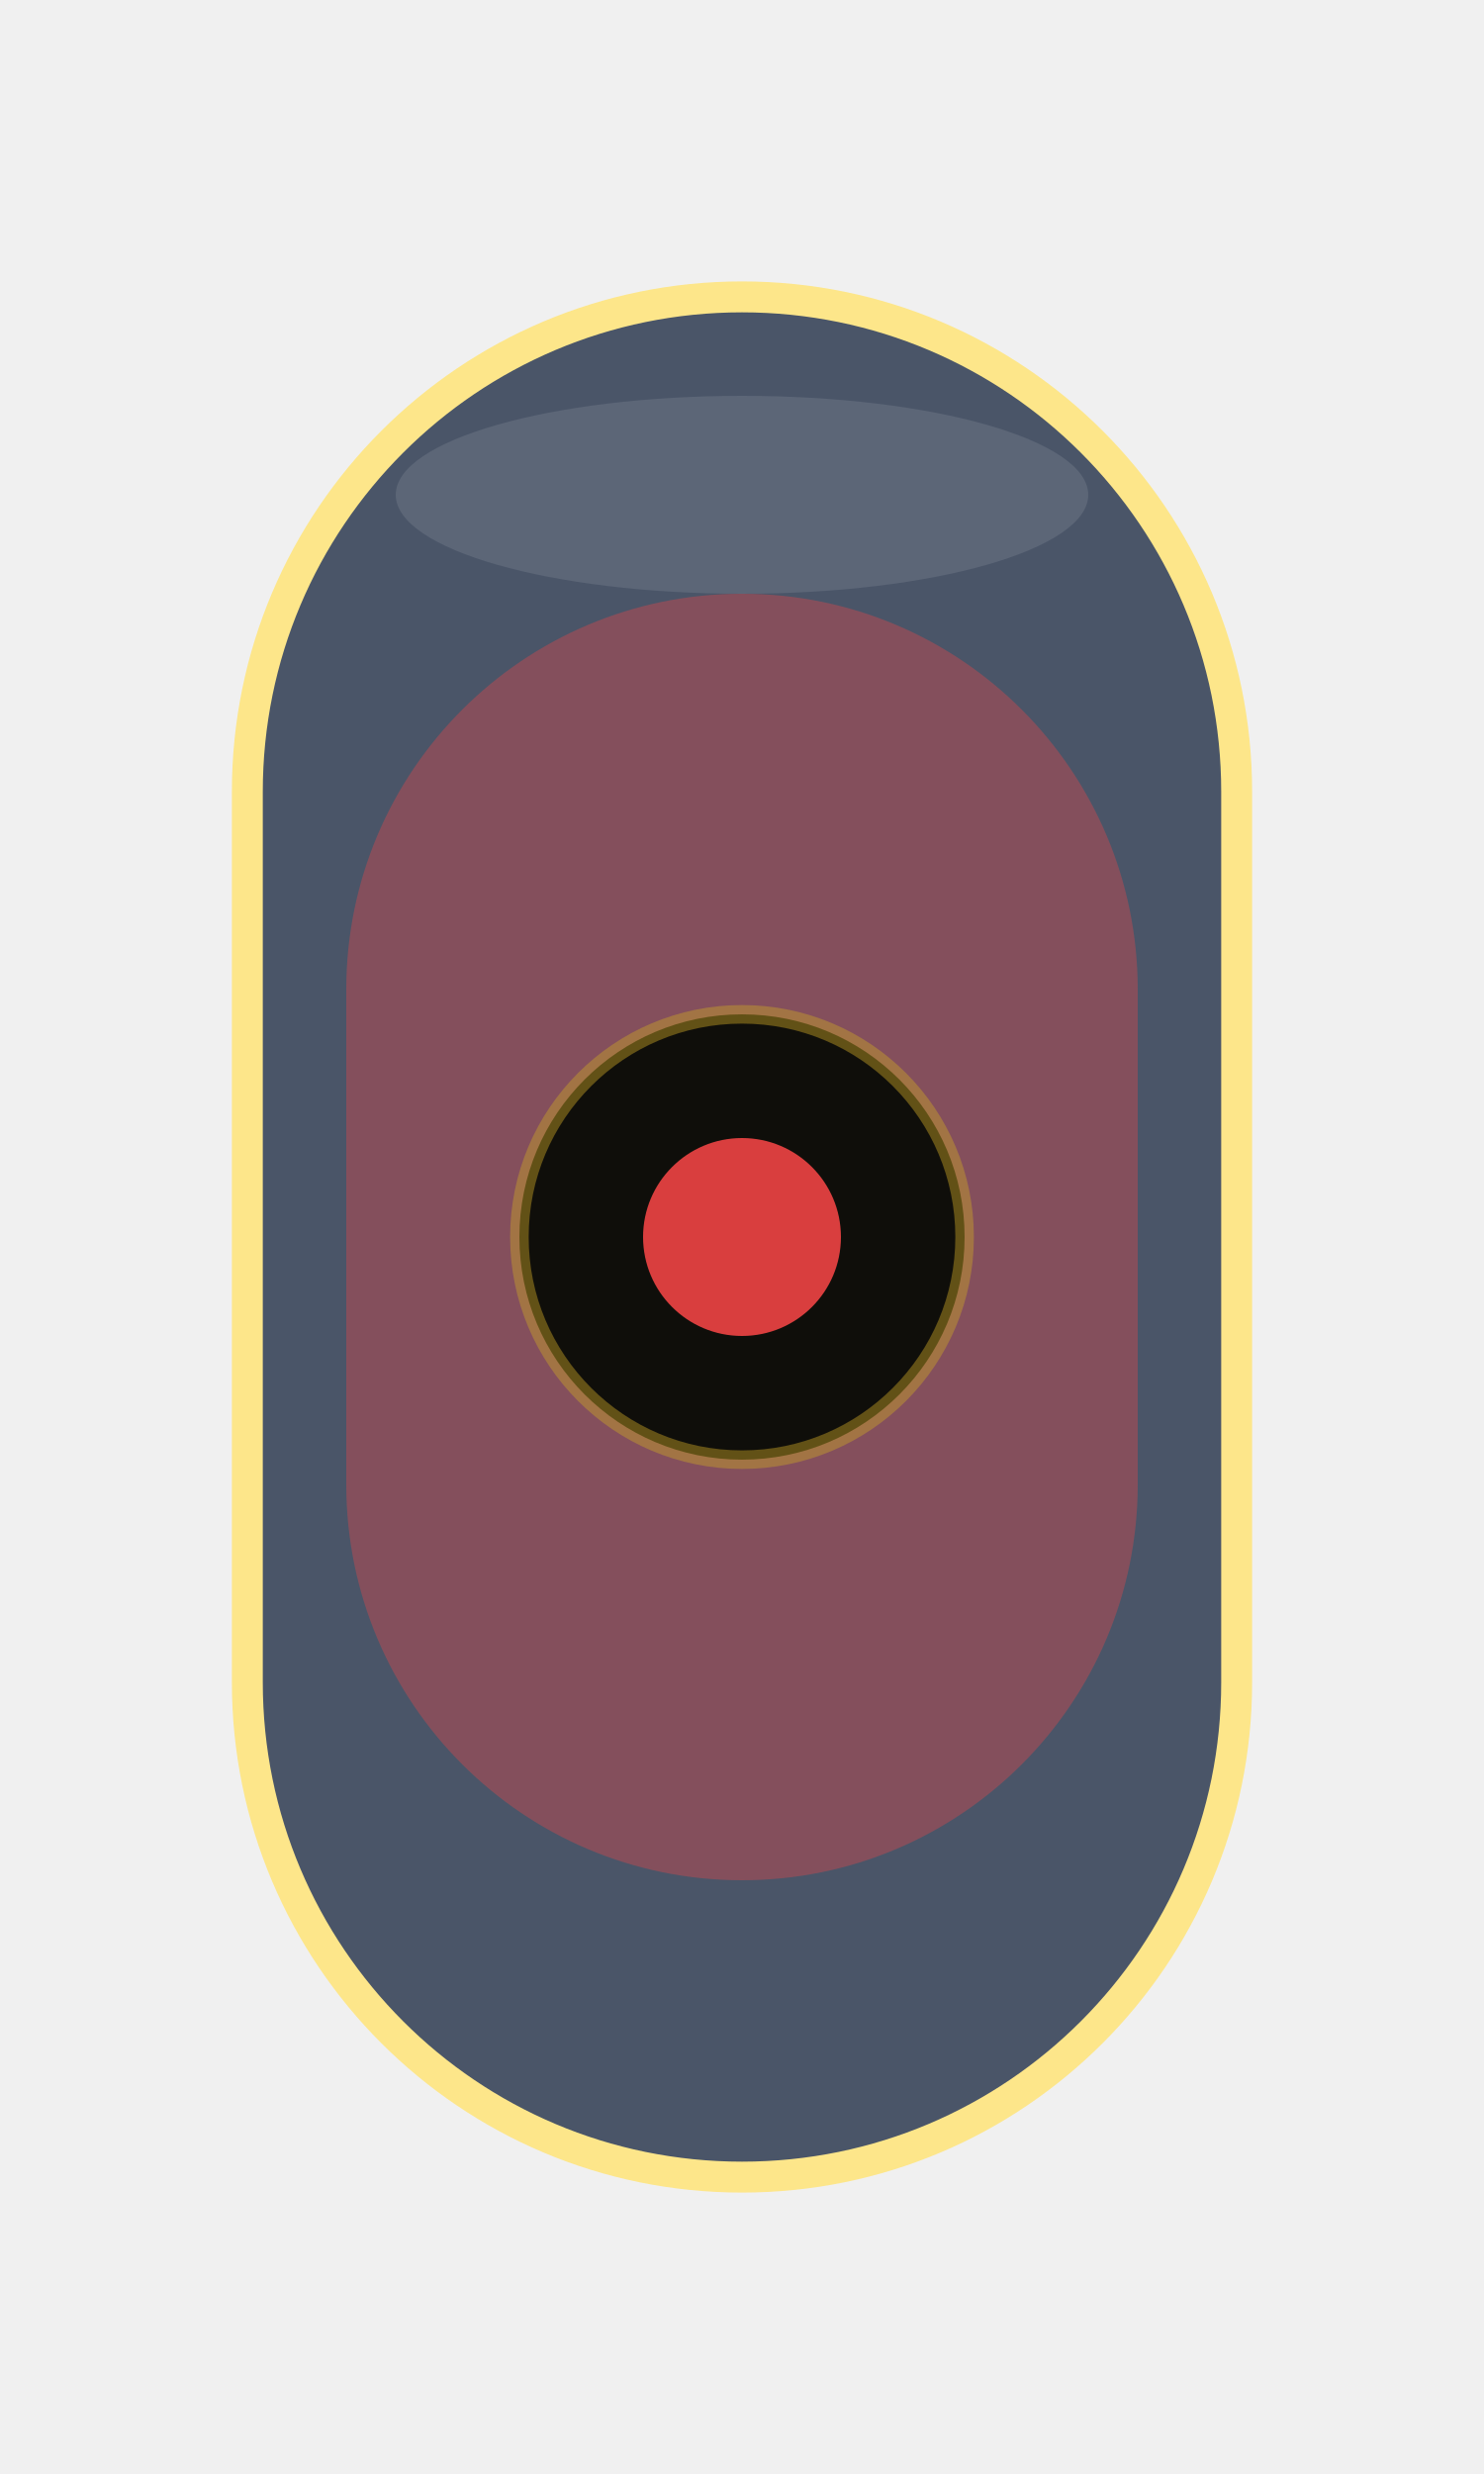
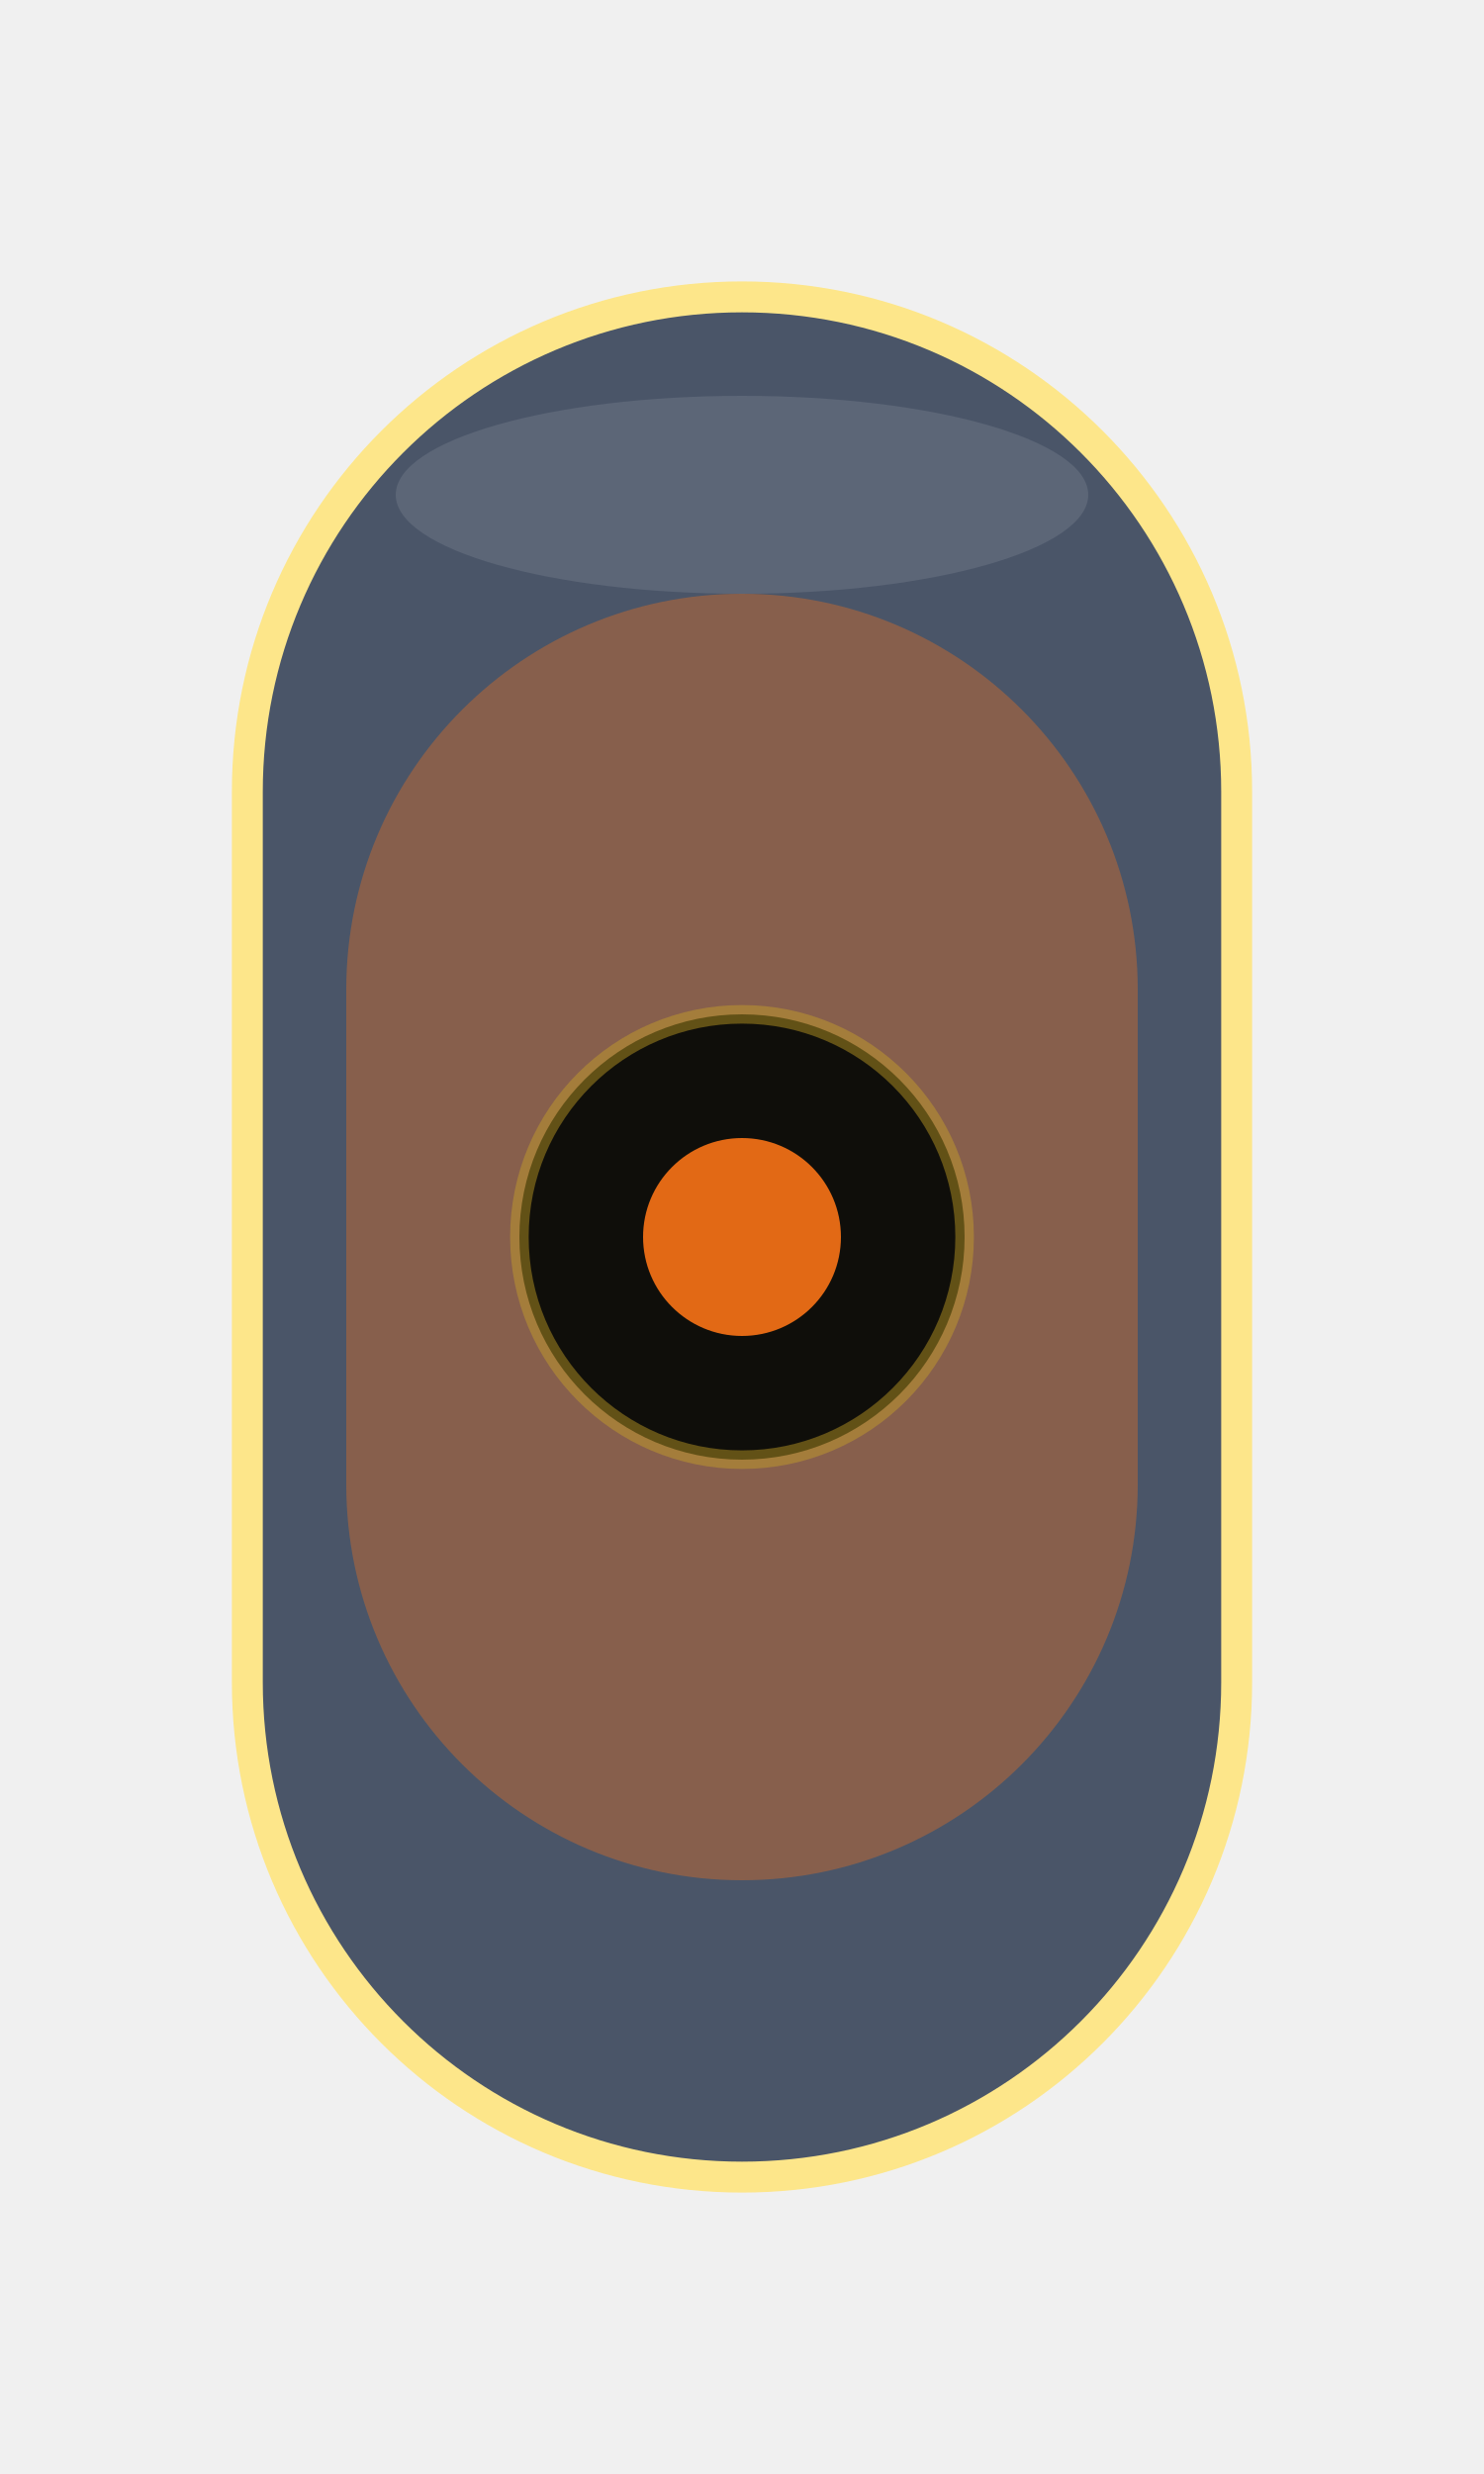
<svg xmlns="http://www.w3.org/2000/svg" viewBox="0 0 120 200" fill="none">
  <defs>
    <linearGradient id="cap-body" x1="60" y1="20" x2="60" y2="180">
      <stop stop-color="#4a5568" />
      <stop offset="0.5" stop-color="#1f2937" />
      <stop offset="1" stop-color="#111827" />
    </linearGradient>
    <linearGradient id="cap-glass" x1="60" y1="50" x2="60" y2="150">
-       <stop stop-color="#ef4444" stop-opacity="0.35" />
-       <stop offset="1" stop-color="#991b1b" stop-opacity="0.08" />
+       <stop stop-color="#f97316" stop-opacity="0.35" />
+       <stop offset="1" stop-color="#c2410c" stop-opacity="0.08" />
    </linearGradient>
    <linearGradient id="cap-rim" x1="60" y1="16" x2="60" y2="184">
      <stop stop-color="#fde68a" />
      <stop offset="1" stop-color="#b45309" />
    </linearGradient>
  </defs>
  <rect x="20" y="24" width="80" height="152" rx="40" fill="url(#cap-body)" stroke="url(#cap-rim)" stroke-width="2.5" />
  <rect x="28" y="48" width="64" height="104" rx="32" fill="url(#cap-glass)" />
  <ellipse cx="60" cy="40" rx="28" ry="8" fill="#fff" opacity="0.1" />
  <circle cx="60" cy="100" r="18" fill="#0f0e0a" stroke="#c9a227" stroke-opacity="0.45" stroke-width="1.5" />
-   <circle cx="60" cy="100" r="8" fill="#ef4444" opacity="0.9" />
+   <circle cx="60" cy="100" r="8" fill="#f97316" opacity="0.9" />
</svg>
